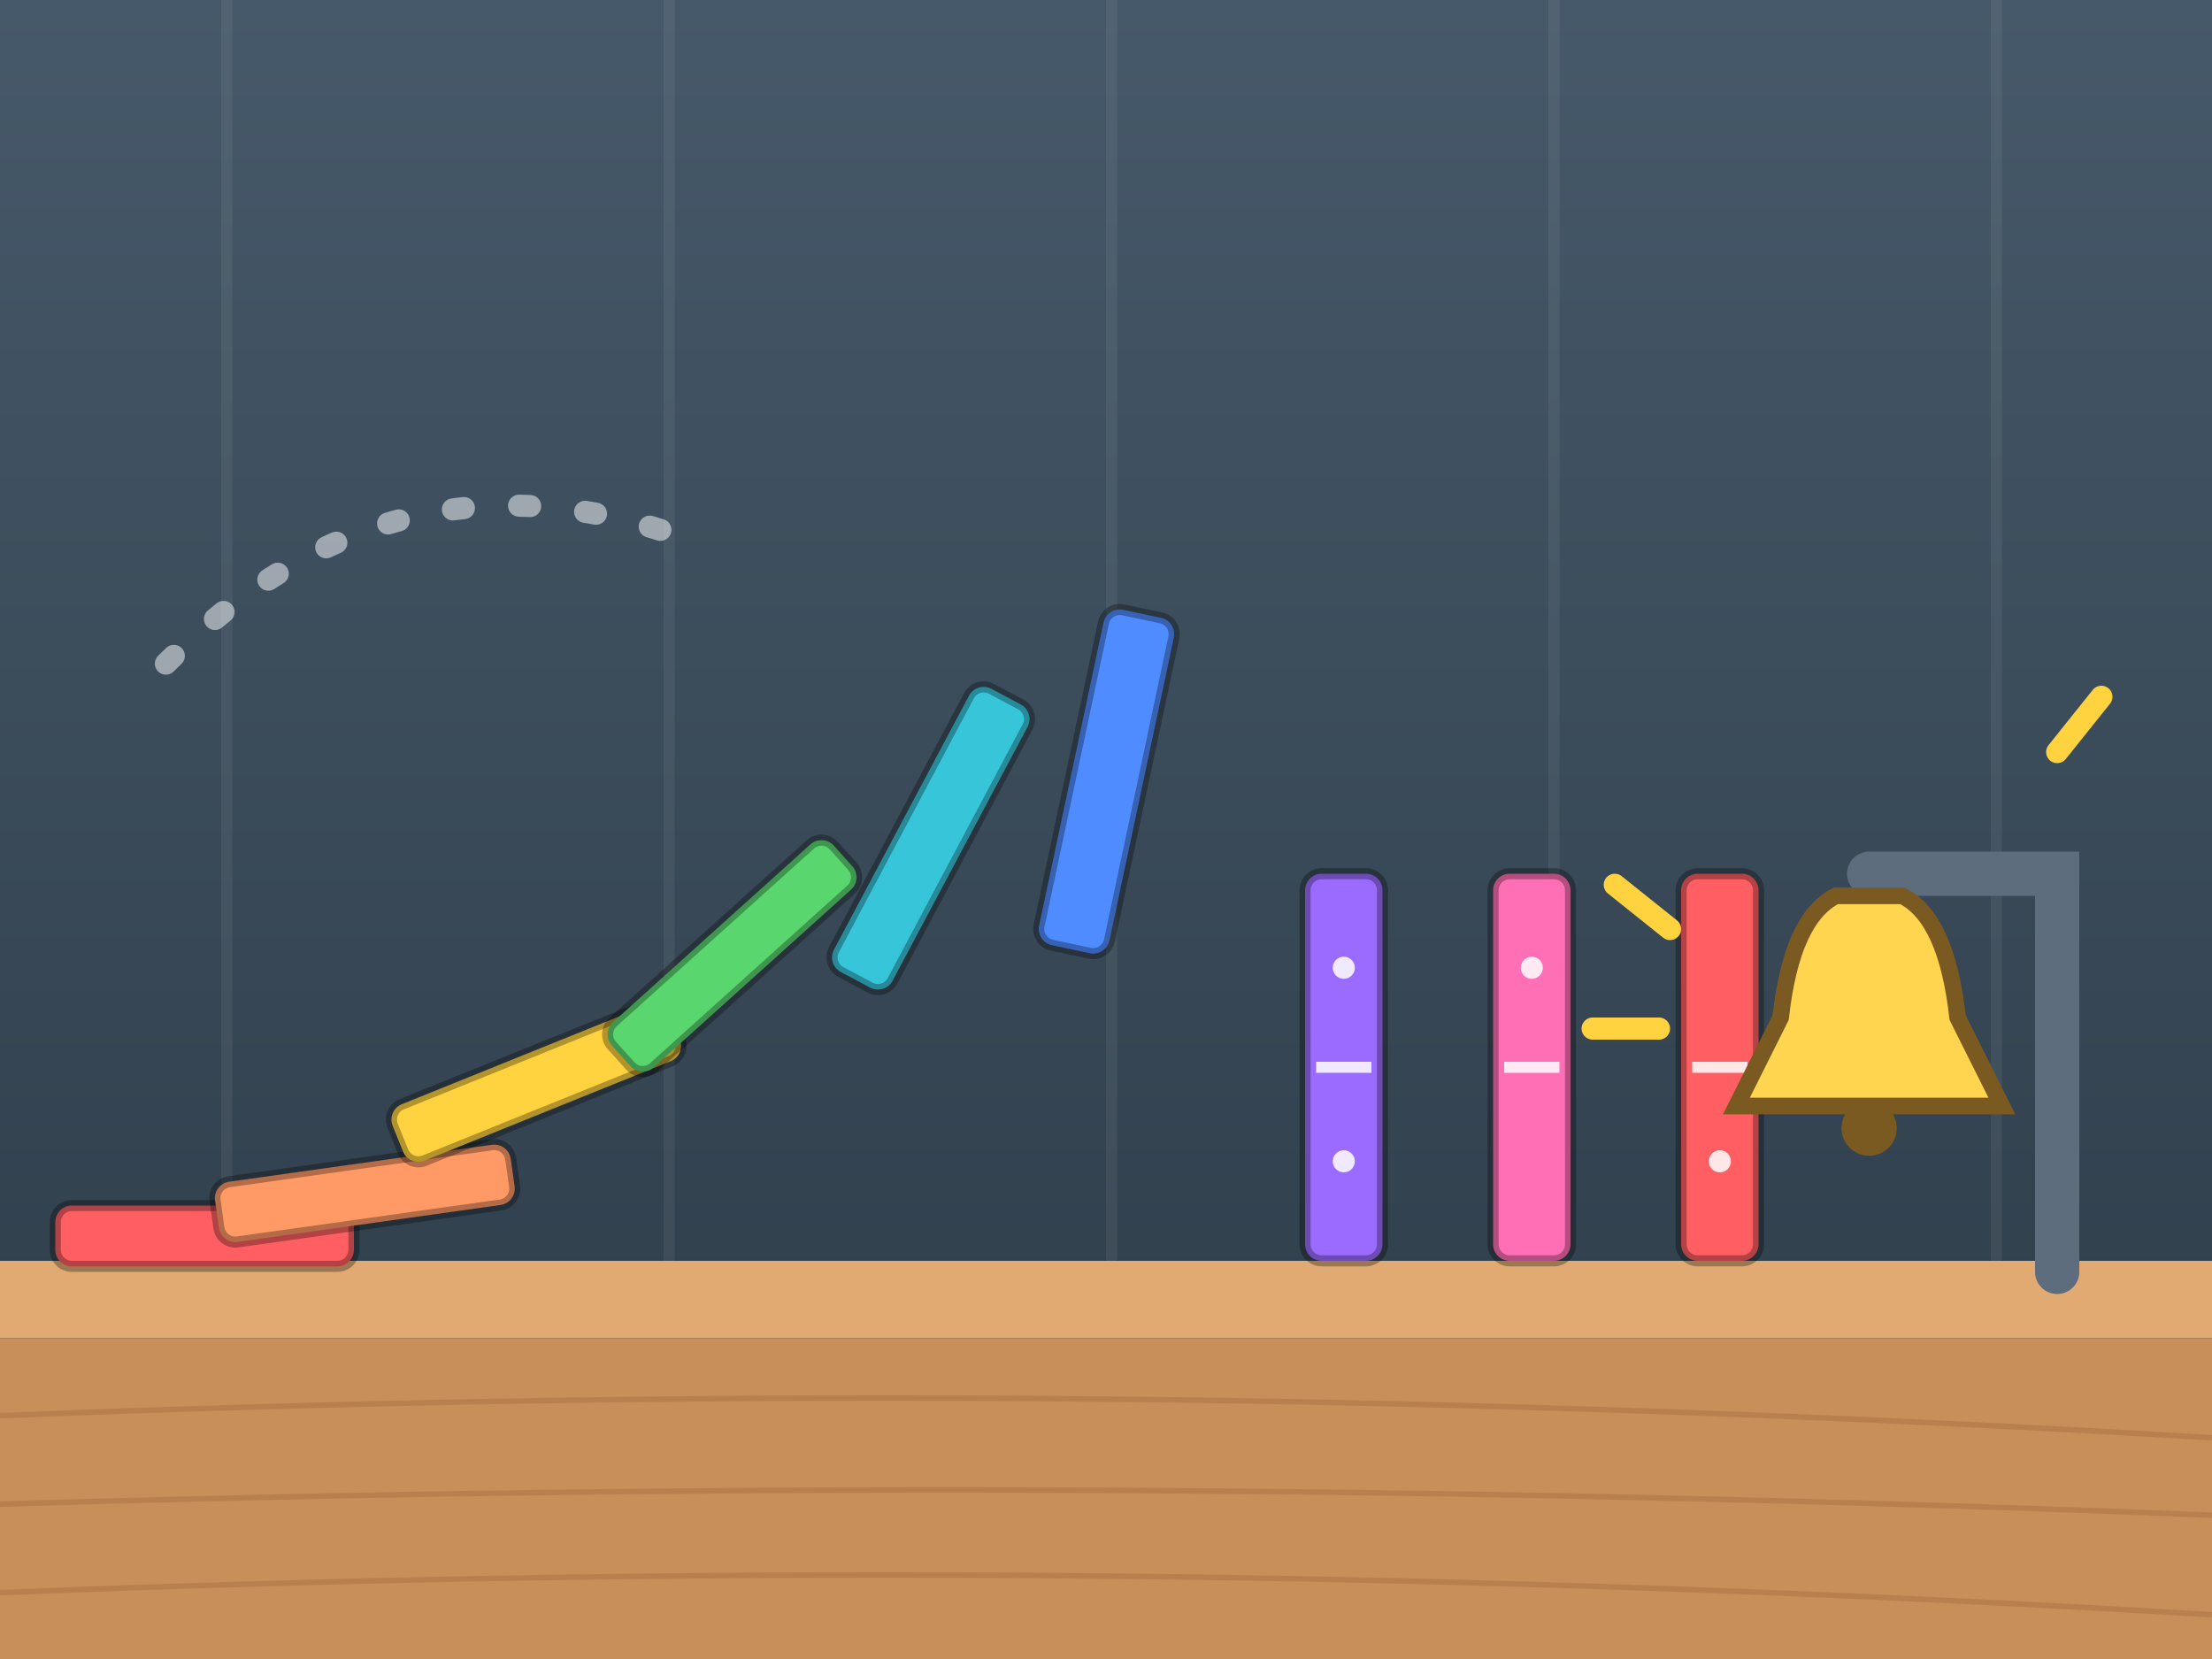
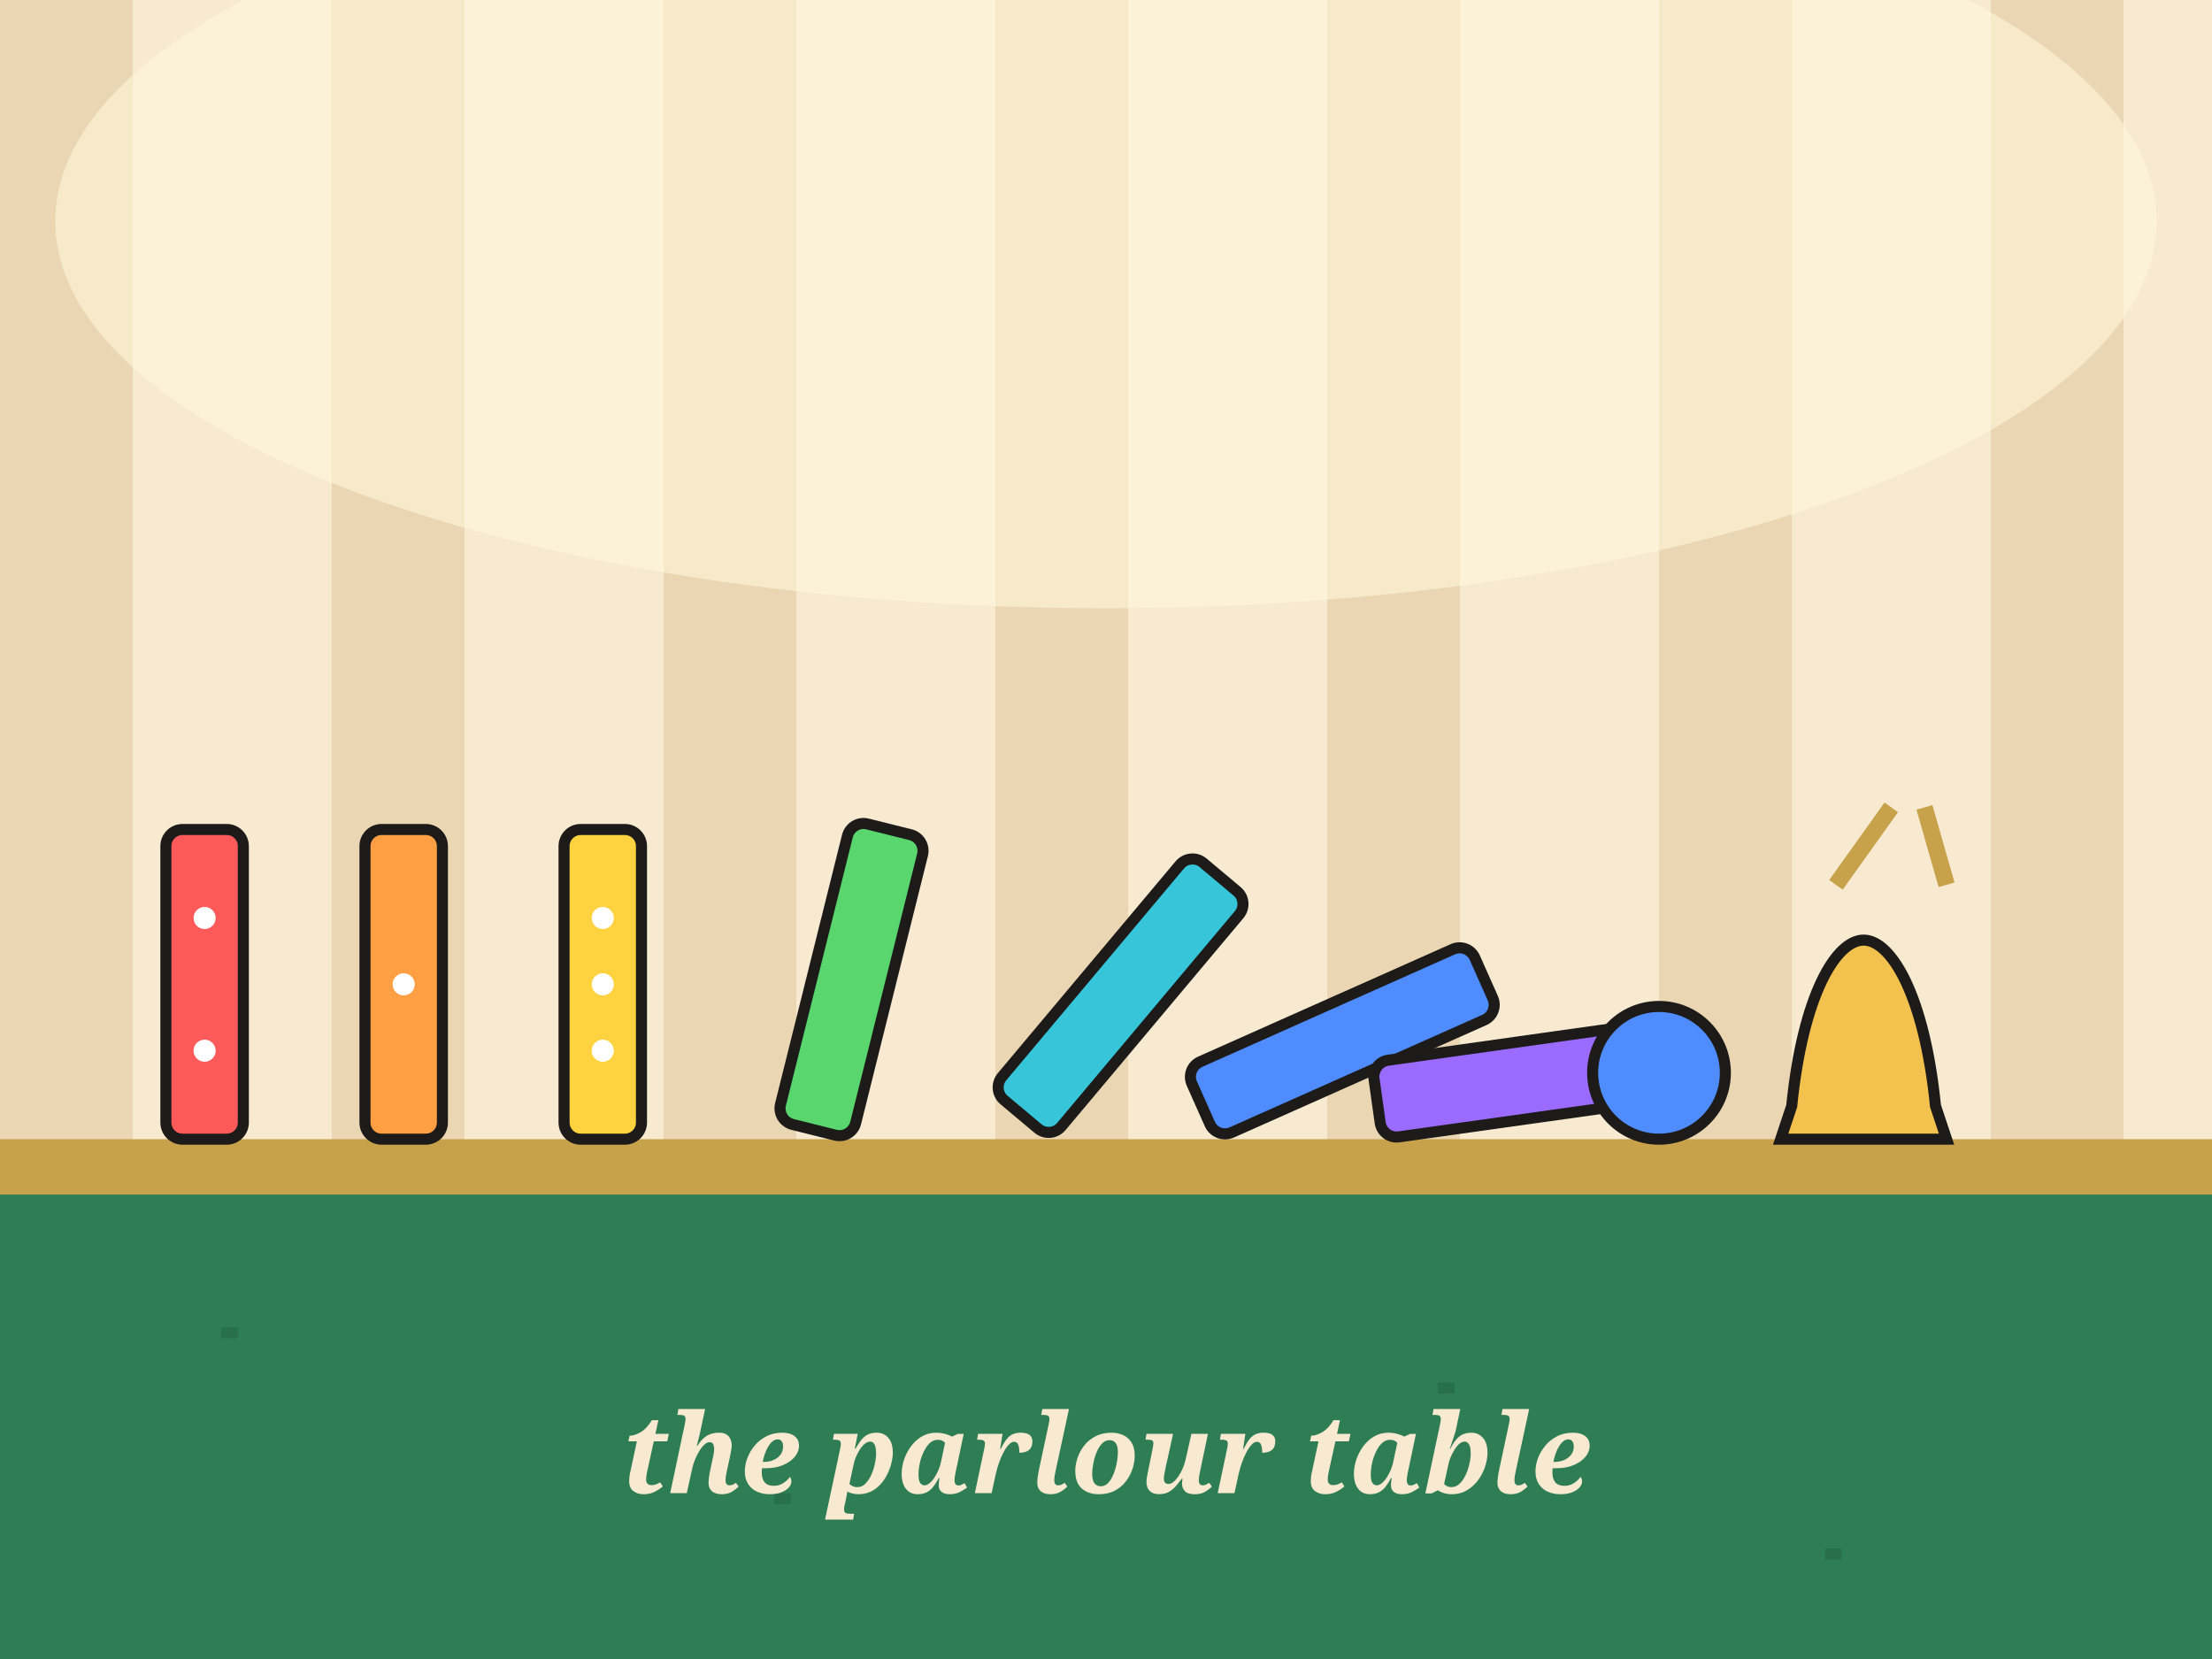
<svg xmlns="http://www.w3.org/2000/svg" viewBox="0 0 400 300">
-   <defs>
-     <linearGradient id="s" x1="0" y1="0" x2="0" y2="1">
-       <stop offset="0" stop-color="#46596a" />
-       <stop offset="1" stop-color="#2c3a46" />
-     </linearGradient>
-   </defs>
-   <rect width="400" height="300" fill="url(#s)" />
-   <g fill="#fff" opacity=".06">
-     <rect x="40" y="0" width="2" height="230" />
-     <rect x="120" y="0" width="2" height="230" />
-     <rect x="200" y="0" width="2" height="230" />
-     <rect x="280" y="0" width="2" height="230" />
-     <rect x="360" y="0" width="2" height="230" />
+   <rect width="400" height="300" fill="#f7ead0" />
+   <g fill="#ead6b2">
+     <rect x="0" width="24" height="210" />
+     <rect x="60" width="24" height="210" />
+     <rect x="120" width="24" height="210" />
+     <rect x="180" width="24" height="210" />
+     <rect x="240" width="24" height="210" />
+     <rect x="300" width="24" height="210" />
+     <rect x="360" width="24" height="210" />
  </g>
-   <rect y="228" width="400" height="14" fill="#e0aa72" />
-   <rect y="242" width="400" height="58" fill="#c98f5a" />
-   <path d="M0 256q200-8 400 4M0 272q200-6 400 2M0 288q200-8 400 4" stroke="#9a663a" stroke-opacity=".35" fill="none" />
-   <g stroke="#000" stroke-opacity=".3" stroke-width="2">
-     <rect x="10" y="218" width="54" height="11" rx="3" fill="#ff5e62" />
-     <rect x="40" y="214" width="54" height="11" rx="3" fill="#ff9966" transform="rotate(-8 40 225)" />
-     <rect x="74" y="200" width="54" height="11" rx="3" fill="#ffd23f" transform="rotate(-22 74 211)" />
-     <rect x="116" y="184" width="54" height="11" rx="3" fill="#5ad66f" transform="rotate(-42 116 195)" />
-     <rect x="160" y="168" width="58" height="12" rx="3" fill="#36c5d9" transform="rotate(-62 160 180)" />
-     <rect x="200" y="160" width="62" height="13" rx="3" fill="#4f8cff" transform="rotate(-78 200 173)" />
-     <rect x="236" y="158" width="14" height="70" rx="3" fill="#9b6bff" />
-     <rect x="270" y="158" width="14" height="70" rx="3" fill="#ff6fb5" />
-     <rect x="304" y="158" width="14" height="70" rx="3" fill="#ff5e62" />
+   <ellipse cx="200" cy="40" rx="190" ry="70" fill="#fff6dc" opacity=".6" />
+   <rect y="206" width="400" height="10" fill="#c8a24a" />
+   <rect y="216" width="400" height="84" fill="#2f7d55" />
+   <g fill="#1f5a3c" opacity=".4">
+     <rect x="40" y="240" width="3" height="2" />
+     <rect x="140" y="270" width="3" height="2" />
+     <rect x="260" y="250" width="3" height="2" />
+     <rect x="330" y="280" width="3" height="2" />
  </g>
-   <g fill="#fff" opacity=".85">
-     <rect x="238" y="192" width="10" height="2" />
-     <rect x="272" y="192" width="10" height="2" />
-     <rect x="306" y="192" width="10" height="2" />
-     <circle cx="243" cy="175" r="2" />
-     <circle cx="243" cy="210" r="2" />
-     <circle cx="277" cy="175" r="2" />
-     <circle cx="311" cy="210" r="2" />
+   <g stroke="#1d1b19" stroke-width="2">
+     <rect x="30" y="150" width="14" height="56" rx="3" fill="#ff5a5a" />
+     <rect x="66" y="150" width="14" height="56" rx="3" fill="#ff9f43" />
+     <rect x="102" y="150" width="14" height="56" rx="3" fill="#ffd23f" />
+     <rect x="140" y="150" width="14" height="56" rx="3" fill="#5ad66f" transform="rotate(14 154 206)" />
+     <rect x="176" y="150" width="14" height="56" rx="3" fill="#36c5d9" transform="rotate(40 190 206)" />
+     <rect x="206" y="150" width="14" height="56" rx="3" fill="#4f8cff" transform="rotate(66 220 206)" />
+     <rect x="236" y="150" width="14" height="56" rx="3" fill="#9b6bff" transform="rotate(82 250 206)" />
  </g>
-   <path d="M372 230v-72h-34" stroke="#5d6d7e" stroke-width="8" stroke-linecap="round" fill="none" />
-   <path d="M332 162q-8 4-10 22l-8 16h48l-8-16q-2-18-10-22z" fill="#ffd54f" stroke="#7a5a20" stroke-width="3" />
-   <circle cx="338" cy="204" r="5" fill="#7a5a20" />
-   <path d="M302 168l-10-8M300 186h-12M372 136l8-10" stroke="#ffd23f" stroke-width="4" stroke-linecap="round" />
-   <path d="M30 120q40-40 90-24" stroke="#fff" stroke-opacity=".5" stroke-width="4" stroke-dasharray="2 10" stroke-linecap="round" fill="none" />
+   <g fill="#fff">
+     <circle cx="37" cy="166" r="2" />
+     <circle cx="37" cy="190" r="2" />
+     <circle cx="73" cy="178" r="2" />
+     <circle cx="109" cy="166" r="2" />
+     <circle cx="109" cy="178" r="2" />
+     <circle cx="109" cy="190" r="2" />
+   </g>
+   <circle cx="300" cy="194" r="12" fill="#4f8cff" stroke="#1d1b19" stroke-width="2" />
+   <path d="M352 206h-30l2-6c2-20 8-30 13-30s11 10 13 30z" fill="#f2c14e" stroke="#1d1b19" stroke-width="2" />
+   <path d="M332 160l10-14M352 160l-4-14" stroke="#c8a24a" stroke-width="3" />
+   <text x="200" y="270" font-family="Georgia,serif" font-style="italic" font-weight="700" font-size="20" text-anchor="middle" fill="#f7ead0">the parlour table</text>
</svg>
